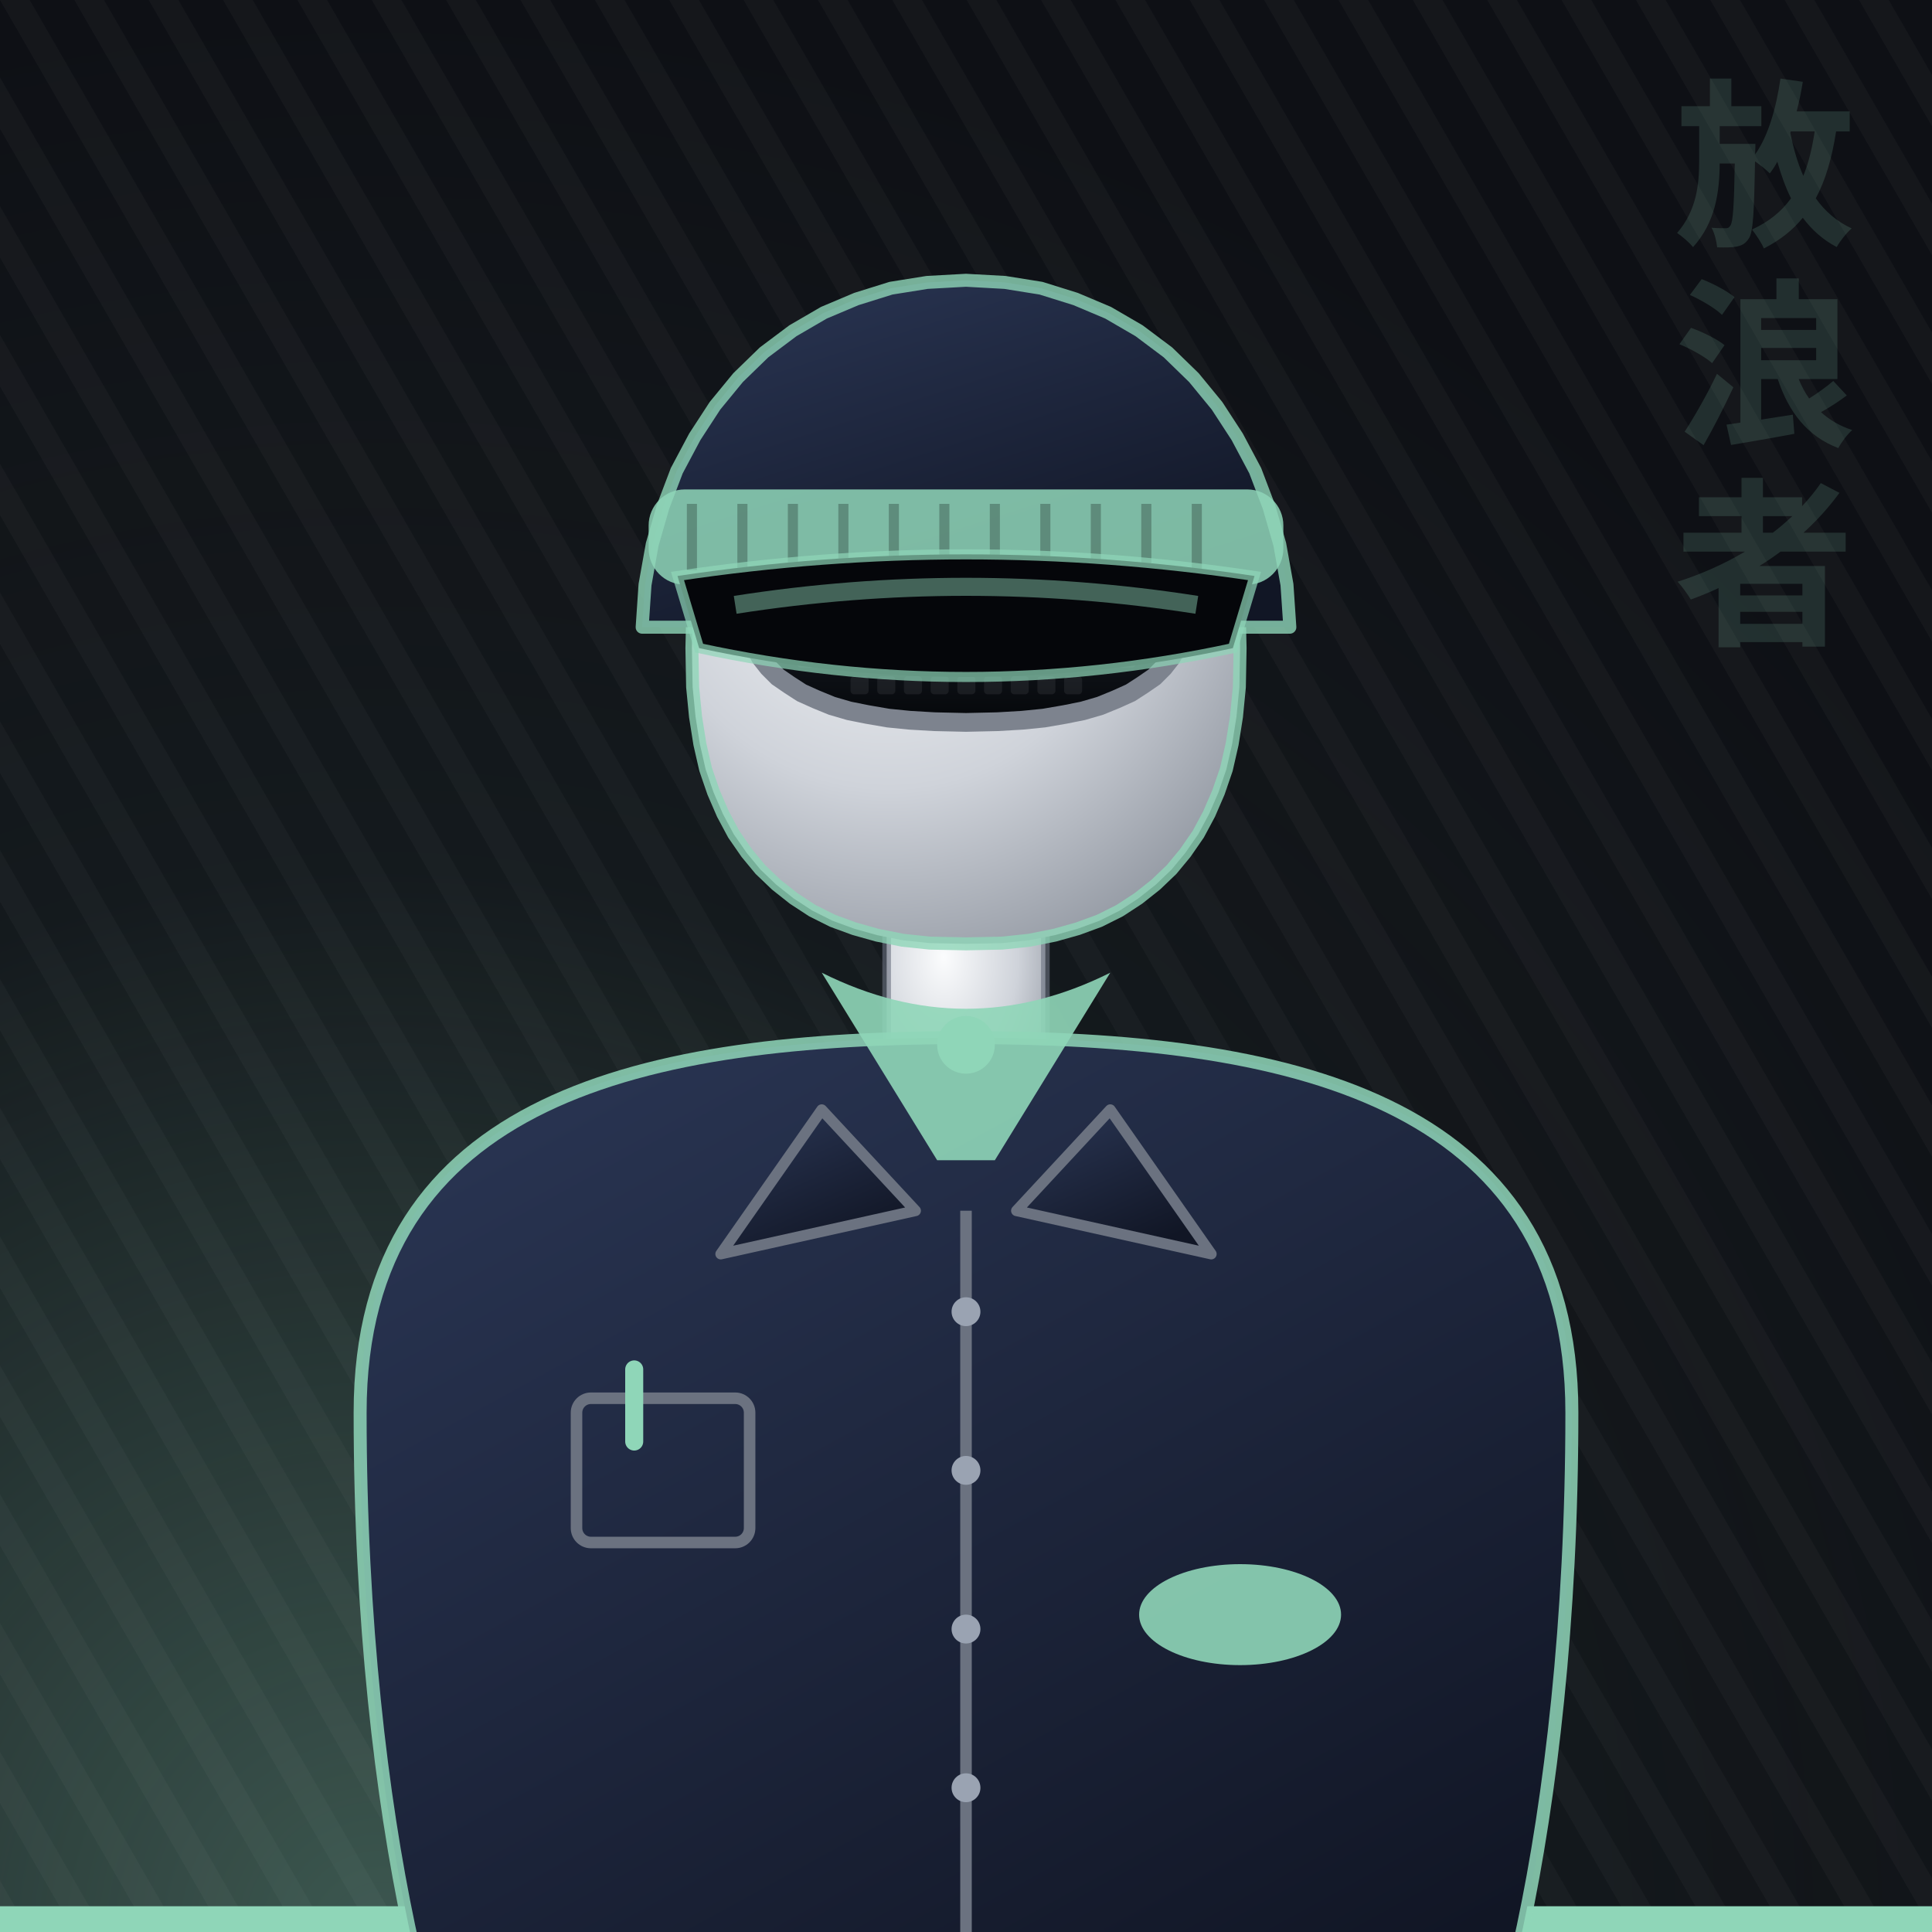
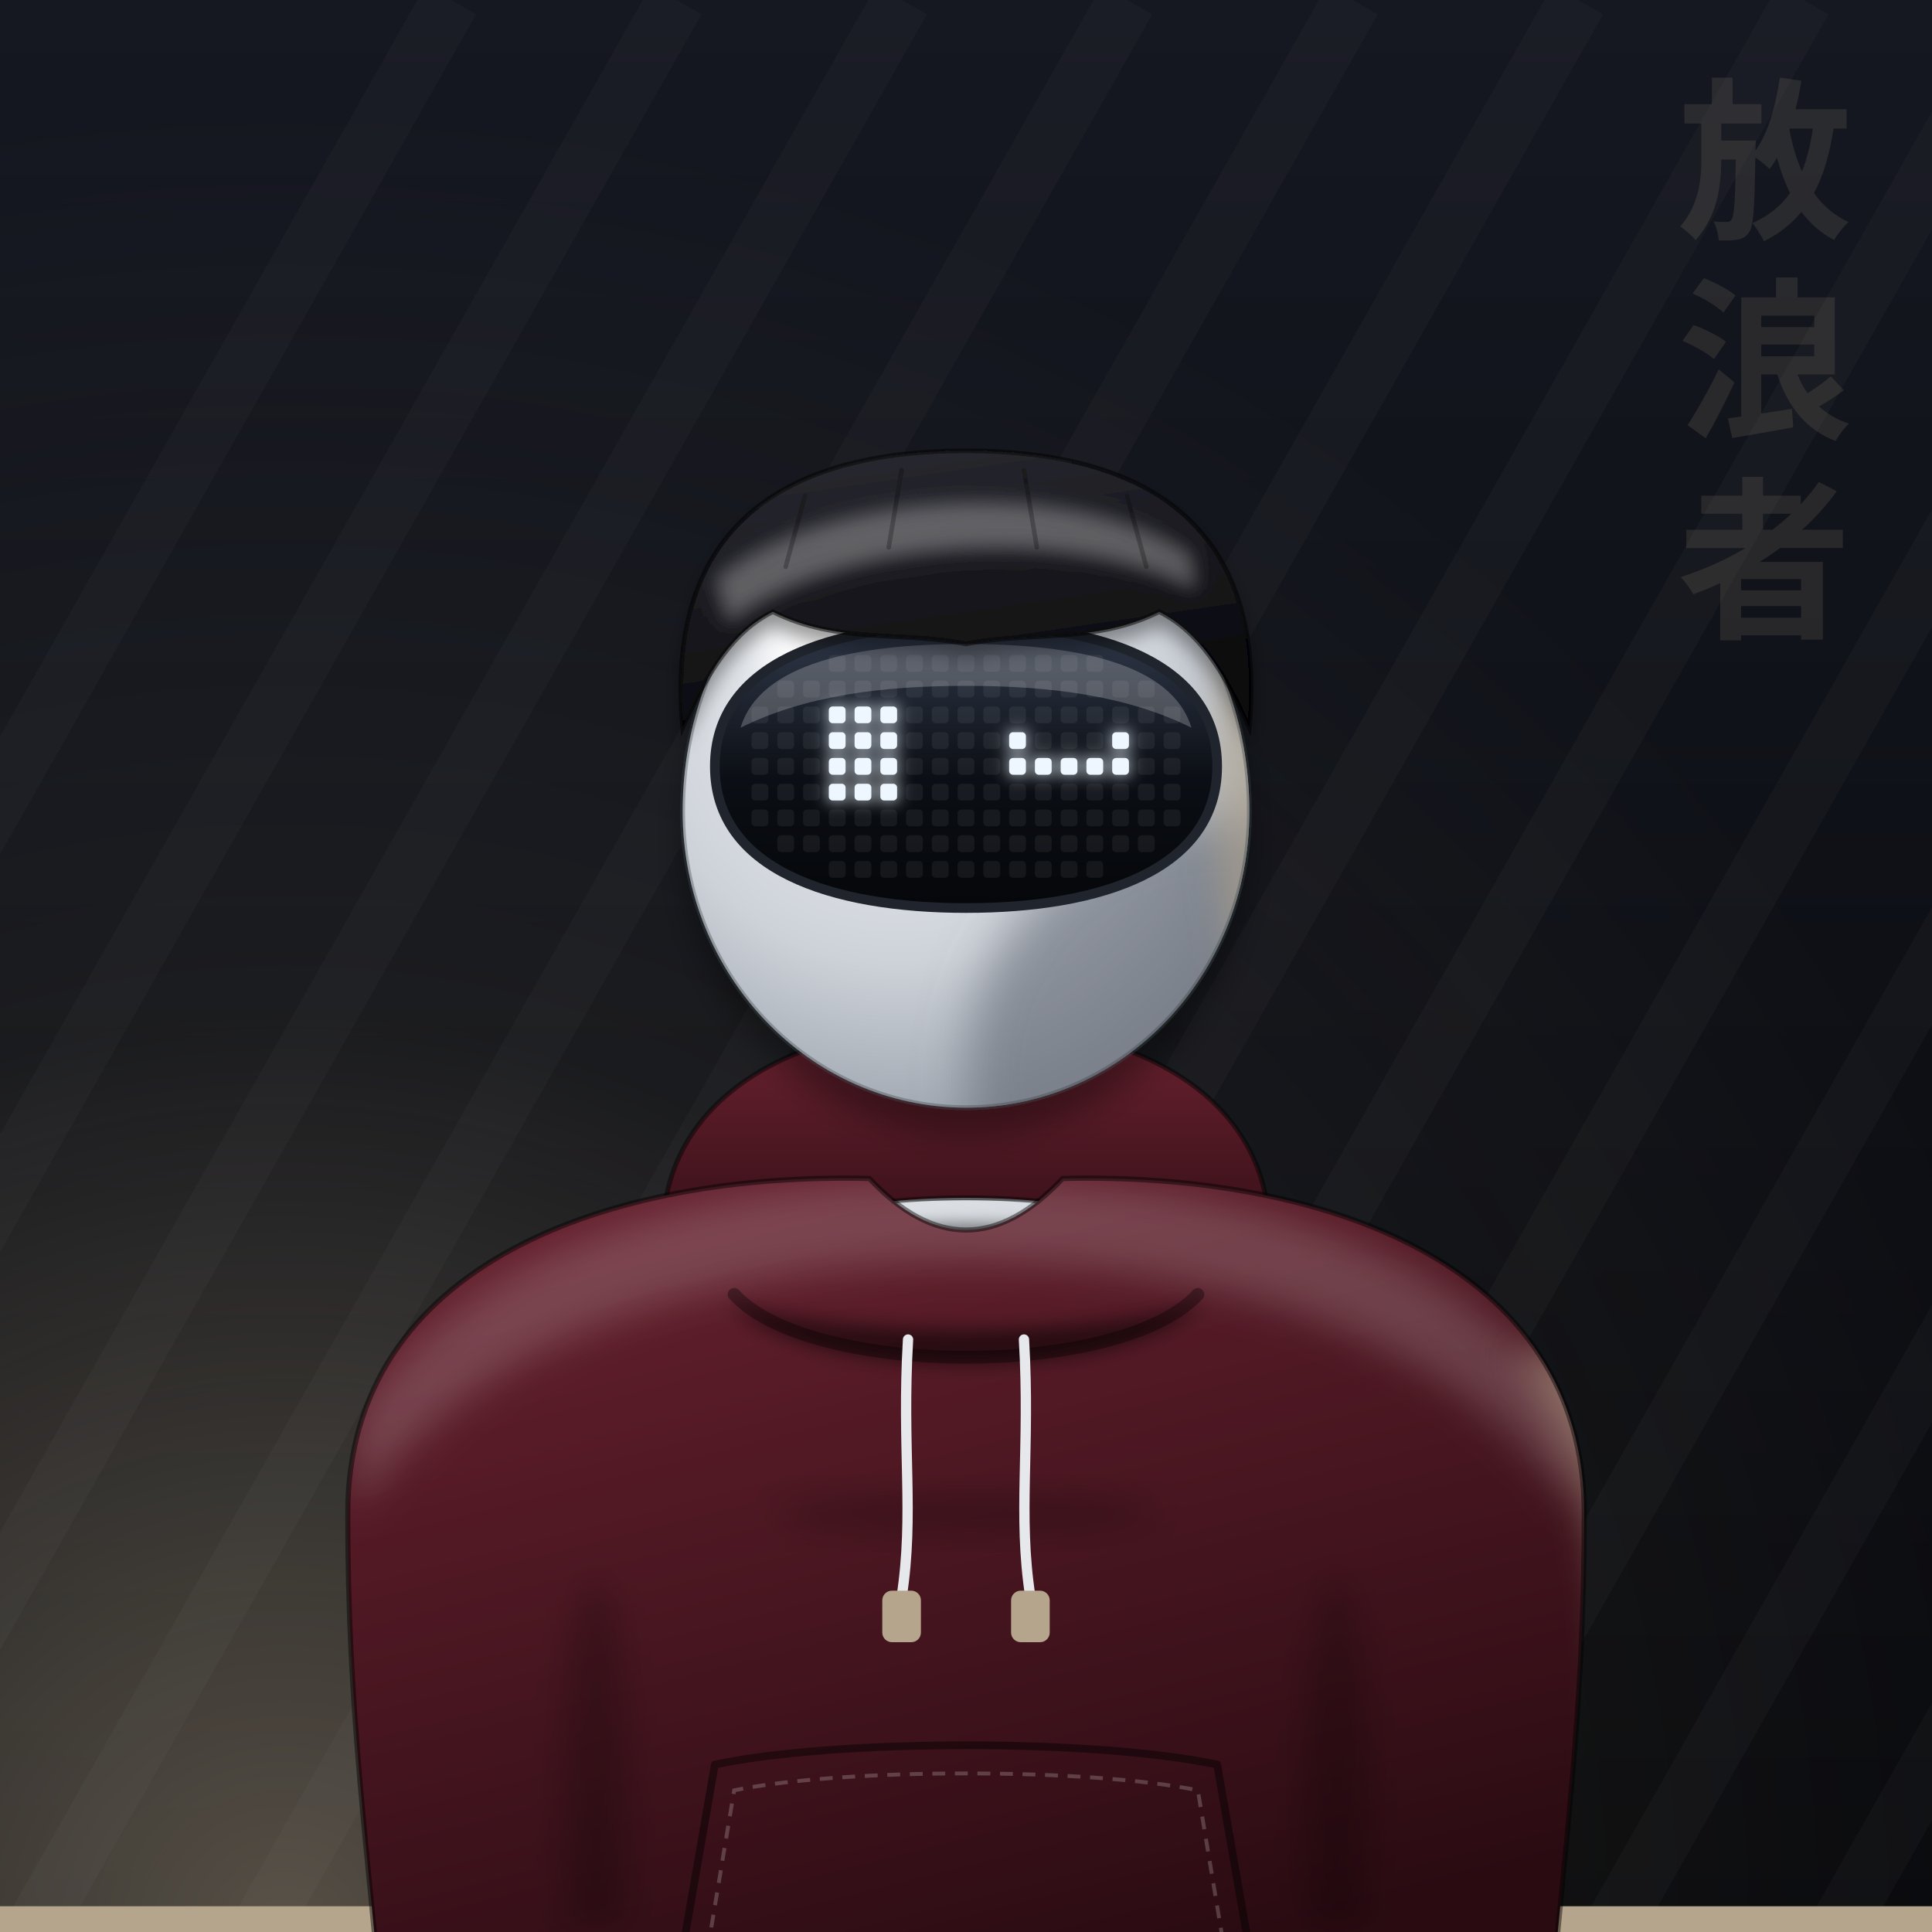
- <svg xmlns="http://www.w3.org/2000/svg" viewBox="0 0 300 300" width="300" height="300">
+ <svg xmlns="http://www.w3.org/2000/svg" viewBox="0 0 600 600" width="600" height="600">
  <defs>
-     <radialGradient id="s253-shell" cx=".36" cy=".28" r=".85">
-       <stop offset="0" stop-color="#fbfcfd" />
-       <stop offset=".55" stop-color="#cfd3da" />
-       <stop offset="1" stop-color="#8c929c" />
+     <linearGradient id="lg00001" x1="0" y1="0" x2="0" y2="1">
+       <stop offset="0" stop-color="#151821" stop-opacity="1" />
+       <stop offset="1" stop-color="#07080b" stop-opacity="1" />
+     </linearGradient>
+     <radialGradient id="rg00002" cx="0.15" cy="1" r="0.95">
+       <stop offset="0" stop-color="#b5a58c" stop-opacity="0.45" />
+       <stop offset="0.5" stop-color="#b5a58c" stop-opacity="0.08" />
+       <stop offset="1" stop-color="#b5a58c" stop-opacity="0" />
    </radialGradient>
-     <linearGradient id="s253-glass" x1="0" y1="0" x2="0" y2="1">
-       <stop offset="0" stop-color="#2b3341" />
-       <stop offset="1" stop-color="#05070a" />
-     </linearGradient>
-     <linearGradient id="s253-body" x1="0" y1="0" x2=".6" y2="1">
-       <stop offset="0" stop-color="#2b3756" />
-       <stop offset="1" stop-color="#111625" />
-     </linearGradient>
-     <radialGradient id="s253-bg" cx=".2" cy="1" r="1">
-       <stop offset="0" stop-color="#8fd6b8" stop-opacity=".36" />
-       <stop offset=".55" stop-color="#8fd6b8" stop-opacity=".05" />
-       <stop offset="1" stop-color="#8fd6b8" stop-opacity="0" />
+     <linearGradient id="lg00003" x1="0" y1="0" x2="0.3" y2="1">
+       <stop offset="0" stop-color="#2b2b33" stop-opacity="1" />
+       <stop offset="1" stop-color="#0a0a0d" stop-opacity="1" />
+     </linearGradient>
+     <filter id="b5" x="-50%" y="-50%" width="200%" height="200%">
+       <feGaussianBlur stdDeviation="3.0" />
+     </filter>
+     <filter id="b8" x="-50%" y="-50%" width="200%" height="200%">
+       <feGaussianBlur stdDeviation="4.8" />
+     </filter>
+     <clipPath id="cp00006">
+       <path d="M212,196 C206,130 248,110 300,110 C352,110 394,130 388,196 C380,178 372,166 360,160 C340,170 320,166 300,170 C280,166 260,170 240,160 C228,166 220,178 212,196 Z" />
+     </clipPath>
+     <filter id="ds00008" x="-30%" y="-30%" width="160%" height="160%">
+       <feDropShadow dx="0" dy="4" stdDeviation="3.0" flood-opacity="0.4" />
+     </filter>
+     <clipPath id="cp00009">
+       <path d="M278,296 L322,296 L326,384 L274,384 Z" />
+     </clipPath>
+     <radialGradient id="rg00010" cx="0.38" cy="0.3" r="0.85">
+       <stop offset="0" stop-color="#f6f7f9" stop-opacity="1" />
+       <stop offset="0.55" stop-color="#cdd2d9" stop-opacity="1" />
+       <stop offset="1" stop-color="#8a919b" stop-opacity="1" />
    </radialGradient>
-     <pattern id="s253-st" width="10" height="10" patternUnits="userSpaceOnUse" patternTransform="rotate(-30)">
-       <rect width="4" height="10" fill="#fff" fill-opacity=".03" />
-     </pattern>
-     <filter id="s253-glow" x="-50%" y="-50%" width="200%" height="200%">
-       <feGaussianBlur stdDeviation="2" result="b" />
+     <filter id="b6" x="-50%" y="-50%" width="200%" height="200%">
+       <feGaussianBlur stdDeviation="3.6" />
+     </filter>
+     <filter id="b4" x="-50%" y="-50%" width="200%" height="200%">
+       <feGaussianBlur stdDeviation="2.4" />
+     </filter>
+     <filter id="b2" x="-50%" y="-50%" width="200%" height="200%">
+       <feGaussianBlur stdDeviation="1.2" />
+     </filter>
+     <clipPath id="cp00016">
+       <path d="M118,480 C118,402 205,372 300,372 C395,372 482,402 482,480 C482,542 476,582 470,640 L130,640 C124,582 118,542 118,480 Z" />
+     </clipPath>
+     <radialGradient id="rg00017" cx="0.38" cy="0.3" r="0.85">
+       <stop offset="0" stop-color="#f6f7f9" stop-opacity="1" />
+       <stop offset="0.55" stop-color="#cdd2d9" stop-opacity="1" />
+       <stop offset="1" stop-color="#8a919b" stop-opacity="1" />
+     </radialGradient>
+     <filter id="b26.0" x="-50%" y="-50%" width="200%" height="200%">
+       <feGaussianBlur stdDeviation="15.6" />
+     </filter>
+     <filter id="b20.22222222222222" x="-50%" y="-50%" width="200%" height="200%">
+       <feGaussianBlur stdDeviation="12.133" />
+     </filter>
+     <filter id="b18.2" x="-50%" y="-50%" width="200%" height="200%">
+       <feGaussianBlur stdDeviation="10.92" />
+     </filter>
+     <linearGradient id="lg00022" x1="0" y1="0" x2="0" y2="1">
+       <stop offset="0" stop-color="#6a2230" stop-opacity="1" />
+       <stop offset="1" stop-color="#2a0b12" stop-opacity="1" />
+     </linearGradient>
+     <clipPath id="cp00024">
+       <path d="M108,470 C108,392 190,364 270,366 Q300,398 330,366 C410,364 492,392 492,470 C492,532 486,572 480,640 L120,640 C114,572 108,532 108,470 Z" />
+     </clipPath>
+     <linearGradient id="lg00025" x1="0" y1="0" x2="0.35" y2="1">
+       <stop offset="0" stop-color="#6a2230" stop-opacity="1" />
+       <stop offset="1" stop-color="#2a0b12" stop-opacity="1" />
+     </linearGradient>
+     <filter id="b10" x="-50%" y="-50%" width="200%" height="200%">
+       <feGaussianBlur stdDeviation="6.0" />
+     </filter>
+     <filter id="b9" x="-50%" y="-50%" width="200%" height="200%">
+       <feGaussianBlur stdDeviation="5.4" />
+     </filter>
+     <clipPath id="cp00032">
+       <path d="M300,122 C348.6,122 388,166.8 388,222 C388,272.8 348.6,314 300,314 C251.4,314 212,272.8 212,222 C212,166.8 251.4,122 300,122 Z" />
+     </clipPath>
+     <radialGradient id="rg00033" cx="0.38" cy="0.3" r="0.85">
+       <stop offset="0" stop-color="#f6f7f9" stop-opacity="1" />
+       <stop offset="0.55" stop-color="#cdd2d9" stop-opacity="1" />
+       <stop offset="1" stop-color="#8a919b" stop-opacity="1" />
+     </radialGradient>
+     <filter id="b12.571428571428571" x="-50%" y="-50%" width="200%" height="200%">
+       <feGaussianBlur stdDeviation="7.543" />
+     </filter>
+     <filter id="b9.777777777777779" x="-50%" y="-50%" width="200%" height="200%">
+       <feGaussianBlur stdDeviation="5.867" />
+     </filter>
+     <filter id="b8.8" x="-50%" y="-50%" width="200%" height="200%">
+       <feGaussianBlur stdDeviation="5.28" />
+     </filter>
+     <filter id="ds00039" x="-30%" y="-30%" width="160%" height="160%">
+       <feDropShadow dx="0" dy="8" stdDeviation="5.0" flood-opacity="0.35" />
+     </filter>
+     <linearGradient id="lg00040" x1="0" y1="0" x2="0" y2="1">
+       <stop offset="0" stop-color="#30394a" stop-opacity="1" />
+       <stop offset="0.55" stop-color="#0b0e14" stop-opacity="1" />
+       <stop offset="1" stop-color="#05070a" stop-opacity="1" />
+     </linearGradient>
+     <filter id="fxglowled00041f" x="-20%" y="-20%" width="140%" height="140%">
+       <feGaussianBlur stdDeviation="2.5" result="b" />
      <feMerge>
        <feMergeNode in="b" />
        <feMergeNode in="SourceGraphic" />
      </feMerge>
    </filter>
+     <clipPath id="cp00042">
+       <path d="M222,208 C222,176 258,164 300,164 C342,164 378,176 378,208 C378,240 342,252 300,252 C258,252 222,240 222,208 Z" />
+     </clipPath>
  </defs>
-   <rect width="300" height="300" fill="#0e1015" />
-   <rect width="300" height="300" fill="url(#s253-bg)" />
-   <rect width="300" height="300" fill="url(#s253-st)" />
-   <g fill="#8fd6b8" fill-opacity=".16" font-size="28" font-weight="700" font-family="'Yu Gothic','Meiryo','Noto Sans JP',sans-serif" text-anchor="middle">
-     <text x="274" y="36">放</text>
-     <text x="274" y="67">浪</text>
-     <text x="274" y="98">者</text>
-   </g>
-   <rect y="296" width="300" height="4" fill="#8fd6b8" />
-   <g transform="translate(-18 -36) scale(1.12)">
-     <g>
-       <rect x="139" y="155" width="22" height="35" rx="6" fill="url(#s253-shell)" stroke="#6b7280" stroke-opacity=".6" stroke-width="1.2" />
-       <path d="M70,232 C70,188 106,180 150,180 C194,180 230,188 230,232 C230,290 218,330 212,330 L88,330 C82,330 70,290 70,232 Z" fill="url(#s253-shell)" stroke="#8fd6b8" stroke-opacity="0.7" stroke-width="1.6" stroke-linejoin="round" />
-       <path d="M66,228 C66,184 106,176 150,176 C194,176 234,184 234,228 C234,286 222,326 216,330 L84,330 C78,326 66,286 66,228 Z" fill="url(#s253-body)" stroke="#8fd6b8" stroke-opacity="0.85" stroke-width="1.8" stroke-linejoin="round" />
-       <path d="M150,200 V300" stroke="#6b7280" stroke-width="1.6" />
-       <circle cx="150" cy="214" r="2" fill="#9aa3b2" />
-       <circle cx="150" cy="236" r="2" fill="#9aa3b2" />
-       <circle cx="150" cy="258" r="2" fill="#9aa3b2" />
-       <circle cx="150" cy="280" r="2" fill="#9aa3b2" />
-       <rect x="96" y="226" width="24" height="20" rx="2" fill="none" stroke="#6b7280" stroke-width="1.6" />
-       <path d="M104,222 V232" stroke="#8fd6b8" stroke-width="2.5" stroke-linecap="round" />
-       <ellipse cx="188" cy="256" rx="14" ry="7" fill="#8fd6b8" fill-opacity=".9" />
-       <path d="M130,186 L116,206 L143,200 Z" fill="url(#s253-body)" stroke="#6b7280" stroke-width="1.5" stroke-linejoin="round" />
-       <path d="M170,186 L184,206 L157,200 Z" fill="url(#s253-body)" stroke="#6b7280" stroke-width="1.5" stroke-linejoin="round" />
-     </g>
-     <path d="M130,167 Q150,177 170,167 L154,193 L146,193 Z" fill="#8fd6b8" fill-opacity=".9" />
-     <circle cx="150" cy="177" r="4" fill="#8fd6b8" />
-     <path d="M188,122 L187.9,127.4 L187.5,131.5 L186.9,135.3 L186.1,138.8 L185,142 L183.7,145 L182.2,147.8 L180.4,150.4 L178.5,152.7 L176.3,154.8 L173.9,156.7 L171.3,158.4 L168.5,159.8 L165.5,160.9 L162.3,161.8 L158.8,162.5 L155,162.9 L150,163 L145,162.9 L141.2,162.5 L137.7,161.8 L134.5,160.9 L131.5,159.8 L128.7,158.4 L126.1,156.7 L123.7,154.8 L121.5,152.7 L119.6,150.4 L117.8,147.8 L116.3,145 L115,142 L113.9,138.8 L113.1,135.3 L112.5,131.5 L112.1,127.4 L112,122 L112.1,117.7 L112.6,113.7 L113.2,109.9 L114.2,106.2 L115.4,102.6 L116.9,99.3 L118.6,96.1 L120.5,93.1 L122.7,90.4 L125.1,87.9 L127.6,85.6 L130.4,83.6 L133.3,81.9 L136.3,80.5 L139.5,79.4 L142.8,78.6 L146.3,78.2 L150,78 L153.7,78.2 L157.2,78.6 L160.5,79.4 L163.7,80.5 L166.7,81.9 L169.6,83.6 L172.4,85.6 L174.9,87.9 L177.3,90.4 L179.5,93.1 L181.4,96.1 L183.1,99.3 L184.6,102.6 L185.8,106.2 L186.8,109.9 L187.4,113.7 L187.9,117.7 L188,122 Z" fill="url(#s253-shell)" stroke="#8fd6b8" stroke-opacity="0.8" stroke-width="1.8" stroke-linejoin="round" />
-     <path d="M180.4,116 L180.3,118.4 L179.9,120.2 L179.3,121.8 L178.5,123.3 L177.4,124.7 L176.1,126 L174.5,127.1 L172.8,128.2 L170.8,129.1 L168.6,130 L166.2,130.7 L163.7,131.2 L160.8,131.7 L157.8,132 L154.4,132.2 L150,132.3 L145.6,132.2 L142.2,132 L139.2,131.7 L136.3,131.2 L133.8,130.7 L131.4,130 L129.2,129.1 L127.2,128.2 L125.5,127.1 L123.9,126 L122.6,124.7 L121.5,123.3 L120.7,121.8 L120.1,120.2 L119.7,118.4 L119.6,116 L119.7,113.6 L120.1,111.8 L120.7,110.2 L121.5,108.7 L122.6,107.3 L123.9,106 L125.5,104.9 L127.2,103.8 L129.2,102.9 L131.4,102 L133.8,101.3 L136.3,100.8 L139.2,100.3 L142.2,100 L145.6,99.8 L150,99.7 L154.4,99.8 L157.8,100 L160.8,100.3 L163.7,100.8 L166.2,101.3 L168.6,102 L170.8,102.9 L172.8,103.8 L174.5,104.9 L176.1,106 L177.4,107.3 L178.5,108.7 L179.3,110.2 L179.9,111.8 L180.3,113.6 L180.4,116 Z" fill="url(#s253-glass)" stroke="#7d838e" stroke-width="2.6" />
-     <g fill="#ffffff" fill-opacity=".07">
-       <rect x="134" y="103.7" width="2.5" height="2.5" rx=".5" />
-       <rect x="137.7" y="103.7" width="2.5" height="2.5" rx=".5" />
-       <rect x="141.4" y="103.7" width="2.5" height="2.5" rx=".5" />
-       <rect x="145.1" y="103.7" width="2.5" height="2.5" rx=".5" />
-       <rect x="148.8" y="103.7" width="2.5" height="2.5" rx=".5" />
-       <rect x="152.5" y="103.7" width="2.5" height="2.5" rx=".5" />
-       <rect x="156.2" y="103.7" width="2.5" height="2.5" rx=".5" />
-       <rect x="159.9" y="103.7" width="2.5" height="2.5" rx=".5" />
-       <rect x="163.6" y="103.7" width="2.5" height="2.5" rx=".5" />
-       <rect x="126.6" y="107.4" width="2.5" height="2.5" rx=".5" />
-       <rect x="130.3" y="107.4" width="2.5" height="2.5" rx=".5" />
-       <rect x="134" y="107.4" width="2.5" height="2.5" rx=".5" />
-       <rect x="137.7" y="107.4" width="2.5" height="2.5" rx=".5" />
-       <rect x="141.4" y="107.4" width="2.5" height="2.5" rx=".5" />
-       <rect x="145.1" y="107.4" width="2.5" height="2.5" rx=".5" />
-       <rect x="148.8" y="107.4" width="2.5" height="2.5" rx=".5" />
-       <rect x="152.5" y="107.4" width="2.5" height="2.5" rx=".5" />
-       <rect x="156.2" y="107.4" width="2.5" height="2.5" rx=".5" />
-       <rect x="159.9" y="107.4" width="2.5" height="2.5" rx=".5" />
-       <rect x="163.6" y="107.4" width="2.5" height="2.5" rx=".5" />
-       <rect x="167.3" y="107.4" width="2.5" height="2.5" rx=".5" />
-       <rect x="171" y="107.4" width="2.5" height="2.5" rx=".5" />
-       <rect x="145.1" y="111.1" width="2.5" height="2.5" rx=".5" />
-       <rect x="148.8" y="111.1" width="2.5" height="2.5" rx=".5" />
-       <rect x="152.5" y="111.1" width="2.5" height="2.5" rx=".5" />
-       <rect x="122.9" y="114.8" width="2.5" height="2.5" rx=".5" />
-       <rect x="145.1" y="114.8" width="2.5" height="2.5" rx=".5" />
-       <rect x="148.8" y="114.8" width="2.5" height="2.5" rx=".5" />
-       <rect x="152.5" y="114.8" width="2.5" height="2.5" rx=".5" />
-       <rect x="174.7" y="114.8" width="2.5" height="2.5" rx=".5" />
-       <rect x="126.6" y="118.5" width="2.5" height="2.5" rx=".5" />
-       <rect x="130.3" y="118.5" width="2.5" height="2.5" rx=".5" />
-       <rect x="134" y="118.5" width="2.5" height="2.5" rx=".5" />
-       <rect x="137.7" y="118.5" width="2.5" height="2.5" rx=".5" />
-       <rect x="141.4" y="118.5" width="2.5" height="2.5" rx=".5" />
-       <rect x="145.1" y="118.5" width="2.5" height="2.5" rx=".5" />
-       <rect x="148.8" y="118.5" width="2.5" height="2.5" rx=".5" />
-       <rect x="152.5" y="118.5" width="2.5" height="2.5" rx=".5" />
-       <rect x="156.2" y="118.5" width="2.5" height="2.5" rx=".5" />
-       <rect x="159.9" y="118.5" width="2.5" height="2.5" rx=".5" />
-       <rect x="163.6" y="118.5" width="2.5" height="2.5" rx=".5" />
-       <rect x="167.3" y="118.5" width="2.5" height="2.5" rx=".5" />
-       <rect x="171" y="118.5" width="2.5" height="2.5" rx=".5" />
-       <rect x="126.6" y="122.2" width="2.5" height="2.5" rx=".5" />
-       <rect x="130.3" y="122.2" width="2.5" height="2.5" rx=".5" />
-       <rect x="134" y="122.2" width="2.5" height="2.5" rx=".5" />
-       <rect x="137.7" y="122.2" width="2.5" height="2.5" rx=".5" />
-       <rect x="141.4" y="122.2" width="2.5" height="2.5" rx=".5" />
-       <rect x="145.1" y="122.2" width="2.5" height="2.5" rx=".5" />
-       <rect x="148.8" y="122.2" width="2.5" height="2.5" rx=".5" />
-       <rect x="152.5" y="122.2" width="2.5" height="2.5" rx=".5" />
-       <rect x="156.2" y="122.2" width="2.5" height="2.5" rx=".5" />
-       <rect x="159.9" y="122.2" width="2.5" height="2.5" rx=".5" />
-       <rect x="163.6" y="122.2" width="2.5" height="2.5" rx=".5" />
-       <rect x="167.3" y="122.2" width="2.5" height="2.5" rx=".5" />
-       <rect x="171" y="122.2" width="2.5" height="2.5" rx=".5" />
-       <rect x="134" y="125.9" width="2.5" height="2.5" rx=".5" />
-       <rect x="137.7" y="125.9" width="2.5" height="2.5" rx=".5" />
-       <rect x="141.4" y="125.9" width="2.5" height="2.5" rx=".5" />
-       <rect x="145.1" y="125.9" width="2.5" height="2.5" rx=".5" />
-       <rect x="148.8" y="125.9" width="2.5" height="2.5" rx=".5" />
-       <rect x="152.5" y="125.9" width="2.5" height="2.5" rx=".5" />
-       <rect x="156.2" y="125.9" width="2.5" height="2.5" rx=".5" />
-       <rect x="159.9" y="125.9" width="2.5" height="2.5" rx=".5" />
-       <rect x="163.6" y="125.9" width="2.5" height="2.5" rx=".5" />
-     </g>
-     <g fill="#eef5ff" filter="url(#s253-glow)">
-       <rect x="126.6" y="111.1" width="2.5" height="2.5" rx=".5" />
-       <rect x="130.3" y="111.1" width="2.5" height="2.5" rx=".5" />
-       <rect x="134" y="111.1" width="2.5" height="2.5" rx=".5" />
-       <rect x="137.7" y="111.1" width="2.5" height="2.5" rx=".5" />
-       <rect x="141.4" y="111.1" width="2.5" height="2.5" rx=".5" />
-       <rect x="156.2" y="111.1" width="2.5" height="2.5" rx=".5" />
-       <rect x="159.9" y="111.1" width="2.5" height="2.5" rx=".5" />
-       <rect x="163.6" y="111.1" width="2.5" height="2.5" rx=".5" />
-       <rect x="167.3" y="111.1" width="2.5" height="2.5" rx=".5" />
-       <rect x="171" y="111.1" width="2.5" height="2.5" rx=".5" />
-       <rect x="126.6" y="114.8" width="2.5" height="2.5" rx=".5" />
-       <rect x="130.3" y="114.8" width="2.5" height="2.5" rx=".5" />
-       <rect x="134" y="114.8" width="2.5" height="2.5" rx=".5" />
-       <rect x="137.7" y="114.8" width="2.5" height="2.5" rx=".5" />
-       <rect x="141.4" y="114.8" width="2.5" height="2.5" rx=".5" />
-       <rect x="156.2" y="114.8" width="2.5" height="2.5" rx=".5" />
-       <rect x="159.9" y="114.8" width="2.5" height="2.5" rx=".5" />
-       <rect x="163.6" y="114.8" width="2.5" height="2.5" rx=".5" />
-       <rect x="167.3" y="114.8" width="2.5" height="2.5" rx=".5" />
-       <rect x="171" y="114.8" width="2.5" height="2.5" rx=".5" />
-     </g>
-     <path d="M124,110.6 L125.5,108.8 L127.4,107.2 L129.9,105.9 L132.8,104.8 L136.1,103.9 L139.9,103.2 L144.3,102.8 L150,102.7 L155.7,102.8 L160.1,103.2 L163.9,103.9 L167.2,104.8 L170.1,105.9 L172.6,107.2 L174.5,108.8 L176,110.6" fill="none" stroke="#fff" stroke-opacity=".22" stroke-width="1.8" stroke-linecap="round" />
-     <path d="M105.1,119.1 L105.5,113.2 L106.5,107.6 L108,102.4 L109.9,97.4 L112.4,92.7 L115.2,88.4 L118.4,84.5 L122,81 L126,78 L130.3,75.5 L134.8,73.6 L139.6,72.1 L144.6,71.3 L150,71 L155.4,71.3 L160.4,72.1 L165.2,73.6 L169.7,75.5 L174,78 L178,81 L181.6,84.5 L184.8,88.4 L187.6,92.7 L190.1,97.4 L192,102.4 L193.5,107.6 L194.5,113.2 L194.9,119.1 Z" fill="url(#s253-body)" stroke="#8fd6b8" stroke-opacity="0.8" stroke-width="1.8" stroke-linejoin="round" />
-     <rect x="106" y="100" width="88" height="13.2" rx="5" fill="#8fd6b8" fill-opacity=".85" />
-     <path d="M112,102 V111.2 M119,102 V111.2 M126,102 V111.2 M133,102 V111.2 M140,102 V111.2 M147,102 V111.2 M154,102 V111.2 M161,102 V111.2 M168,102 V111.2 M175,102 V111.2 M182,102 V111.2 " stroke="#000" stroke-opacity=".25" stroke-width="1.4" />
-     <path d="M110,112 Q150,106 190,112 L187,122 Q150,130 113,122 Z" fill="#05060a" stroke="#8fd6b8" stroke-opacity=".7" stroke-width="1.4" />
-     <path d="M118,116 Q150,111 182,116" stroke="#8fd6b8" stroke-opacity=".45" stroke-width="2.5" fill="none" />
+   <g id="Hintergrund">
+     <rect width="600" height="600" fill="url(#lg00001)" />
+     <rect width="600" height="600" fill="url(#rg00002)" />
+     <path d="M-200,600 L140,0" stroke="#ffffff" stroke-opacity=".025" stroke-width="18" />
+     <path d="M-130,600 L210,0" stroke="#ffffff" stroke-opacity=".025" stroke-width="18" />
+     <path d="M-60,600 L280,0" stroke="#ffffff" stroke-opacity=".025" stroke-width="18" />
+     <path d="M10,600 L350,0" stroke="#ffffff" stroke-opacity=".025" stroke-width="18" />
+     <path d="M80,600 L420,0" stroke="#ffffff" stroke-opacity=".025" stroke-width="18" />
+     <path d="M150,600 L490,0" stroke="#ffffff" stroke-opacity=".025" stroke-width="18" />
+     <path d="M220,600 L560,0" stroke="#ffffff" stroke-opacity=".025" stroke-width="18" />
+     <path d="M290,600 L630,0" stroke="#ffffff" stroke-opacity=".025" stroke-width="18" />
+     <path d="M360,600 L700,0" stroke="#ffffff" stroke-opacity=".025" stroke-width="18" />
+     <path d="M430,600 L770,0" stroke="#ffffff" stroke-opacity=".025" stroke-width="18" />
+     <path d="M500,600 L840,0" stroke="#ffffff" stroke-opacity=".025" stroke-width="18" />
+     <path d="M570,600 L910,0" stroke="#ffffff" stroke-opacity=".025" stroke-width="18" />
+     <path d="M640,600 L980,0" stroke="#ffffff" stroke-opacity=".025" stroke-width="18" />
+     <path d="M710,600 L1050,0" stroke="#ffffff" stroke-opacity=".025" stroke-width="18" />
+     <text x="548" y="70" text-anchor="middle" font-size="54" font-weight="700" font-family="Yu Gothic, Meiryo, Noto Sans JP, sans-serif" fill="#b5a58c" fill-opacity=".14">放</text>
+     <text x="548" y="132" text-anchor="middle" font-size="54" font-weight="700" font-family="Yu Gothic, Meiryo, Noto Sans JP, sans-serif" fill="#b5a58c" fill-opacity=".14">浪</text>
+     <text x="548" y="194" text-anchor="middle" font-size="54" font-weight="700" font-family="Yu Gothic, Meiryo, Noto Sans JP, sans-serif" fill="#b5a58c" fill-opacity=".14">者</text>
+     <rect y="592" width="600" height="8" fill="#b5a58c" />
+   </g>
+   <g id="Koerper">
+     <path d="M278,296 L322,296 L326,384 L274,384 Z" fill="url(#rg00010)" />
+     <g clip-path="url(#cp00009)">
+       <path id="fxblur00011" d="M323.4,342.6 C336.3,342.6 346.8,359.2 346.8,379.6 C346.8,400 336.3,416.6 323.4,416.6 C310.5,416.6 300,400 300,379.6 C300,359.2 310.5,342.6 323.4,342.6 Z" fill="#5b626d" opacity="0.55" filter="url(#b6)" />
+       <path id="fxblur00012" d="M291.7,307.4 C297.4,307.4 302.1,312.6 302.1,318.9 C302.1,325.2 297.4,330.3 291.7,330.3 C285.9,330.3 281.3,325.2 281.3,318.9 C281.3,312.6 285.9,307.4 291.7,307.4 Z" fill="#ffffff" opacity="0.9" filter="url(#b4)" />
+       <path id="fxblur00013" d="M289.6,310.1 C291.3,310.1 292.7,311.7 292.7,313.6 C292.7,315.5 291.3,317.1 289.6,317.1 C287.9,317.1 286.5,315.5 286.5,313.6 C286.5,311.7 287.9,310.1 289.6,310.1 Z" fill="#ffffff" opacity="1" filter="url(#b2)" />
+       <path id="fxblur00014" d="M330.2,291.6 C334.2,291.6 337.4,311.3 337.4,335.6 C337.4,359.9 334.2,379.6 330.2,379.6 C326.1,379.6 322.9,359.9 322.9,335.6 C322.9,311.3 326.1,291.6 330.2,291.6 Z" fill="#b5a58c" opacity="0.55" filter="url(#b4)" />
+     </g>
+     <path d="M278,296 L322,296 L326,384 L274,384 Z" fill="none" stroke="#3a3f47" stroke-opacity=".35" stroke-width="1.5" />
+     <path id="fxblur00015" d="M300,332 C319.9,332 336,338.3 336,346 C336,353.7 319.9,360 300,360 C280.1,360 264,353.7 264,346 C264,338.3 280.1,332 300,332 Z" fill="#3a3f47" opacity="0.6" filter="url(#b6)" />
+     <path d="M118,480 C118,402 205,372 300,372 C395,372 482,402 482,480 C482,542 476,582 470,640 L130,640 C124,582 118,542 118,480 Z" fill="url(#rg00017)" />
+     <g clip-path="url(#cp00016)">
+       <path id="fxblur00018" d="M463.8,514 C554.3,514 627.6,564.4 627.6,626.6 C627.6,688.8 554.3,739.2 463.8,739.2 C373.3,739.2 300,688.8 300,626.6 C300,564.4 373.3,514 463.8,514 Z" fill="#5b626d" opacity="0.55" filter="url(#b26.0)" />
+       <path id="fxblur00019" d="M241.8,406.8 C282,406.8 314.6,422.4 314.6,441.7 C314.6,460.9 282,476.5 241.8,476.5 C201.6,476.5 169,460.9 169,441.7 C169,422.4 201.6,406.8 241.8,406.8 Z" fill="#ffffff" opacity="0.9" filter="url(#b20.22222222222222)" />
+       <path id="fxblur00020" d="M227.2,414.9 C239.3,414.9 249,419.7 249,425.6 C249,431.5 239.3,436.3 227.2,436.3 C215.1,436.3 205.4,431.5 205.4,425.6 C205.4,419.7 215.1,414.9 227.2,414.9 Z" fill="#ffffff" opacity="1" filter="url(#b2)" />
+       <path id="fxblur00021" d="M511.1,358.6 C539.3,358.6 562.1,418.6 562.1,492.6 C562.1,566.6 539.3,626.6 511.1,626.6 C483,626.6 460.2,566.6 460.2,492.6 C460.2,418.6 483,358.6 511.1,358.6 Z" fill="#b5a58c" opacity="0.55" filter="url(#b18.2)" />
+     </g>
+     <path d="M118,480 C118,402 205,372 300,372 C395,372 482,402 482,480 C482,542 476,582 470,640 L130,640 C124,582 118,542 118,480 Z" fill="none" stroke="#3a3f47" stroke-opacity=".35" stroke-width="1.5" />
+   </g>
+   <g id="Oberteil">
+     <path d="M208,400 C196,350 236,318 300,318 C364,318 404,350 392,400 C370,380 338,372 300,372 C262,372 230,380 208,400 Z" fill="url(#lg00022)" stroke="#000" stroke-opacity=".45" stroke-width="1.5" />
+     <path id="fxblur00023" d="M230,392 C250,376 350,376 370,392 C350,386 250,386 230,392 Z" fill="#000" opacity="0.5" filter="url(#b4)" />
+     <path d="M108,470 C108,392 190,364 270,366 Q300,398 330,366 C410,364 492,392 492,470 C492,532 486,572 480,640 L120,640 C114,572 108,532 108,470 Z" fill="url(#lg00025)" />
+     <g clip-path="url(#cp00024)">
+       <path id="fxblur00026" d="M110,470 C150,410 230,392 300,392 C370,392 450,410 490,470 L490,440 C450,380 370,366 300,366 C230,366 150,380 110,440 Z" fill="#ffffff" opacity="0.175" filter="url(#b10)" />
+       <path id="fxblur00027" d="M185,490 C190.5,490 195,521.3 195,560 C195,598.7 190.5,630 185,630 C179.5,630 175,598.7 175,560 C175,521.3 179.5,490 185,490 Z" fill="#000000" opacity="0.22" filter="url(#b9)" />
+       <path id="fxblur00028" d="M415,490 C420.5,490 425,521.3 425,560 C425,598.7 420.5,630 415,630 C409.5,630 405,598.7 405,560 C405,521.3 409.5,490 415,490 Z" fill="#000000" opacity="0.22" filter="url(#b9)" />
+       <path id="fxblur00029" d="M300,464 C333.1,464 360,466.7 360,470 C360,473.3 333.1,476 300,476 C266.9,476 240,473.3 240,470 C240,466.7 266.9,464 300,464 Z" fill="#000000" opacity="0.22" filter="url(#b9)" />
+       <path id="fxblur00030" d="M470,420 C510,470 505,560 490,640 L520,640 L520,420 Z" fill="#b5a58c" opacity="0.6" filter="url(#b10)" />
+     </g>
+     <path d="M108,470 C108,392 190,364 270,366 Q300,398 330,366 C410,364 492,392 492,470 C492,532 486,572 480,640 L120,640 C114,572 108,532 108,470 Z" fill="none" stroke="#000" stroke-opacity=".45" stroke-width="1.6" />
+     <path id="fxblur00031" d="M226,404 C250,430 350,430 374,404 C350,416 250,416 226,404 Z" fill="#000" opacity="0.55" filter="url(#b5)" />
+     <path d="M228,402 C252,428 348,428 372,402" fill="none" stroke="#000" stroke-opacity="0.35" stroke-width="4" stroke-linecap="round" stroke-linejoin="round" />
+     <path d="M282,416 C280,450 284,470 280,496" fill="none" stroke="#e6e8ec" stroke-opacity="1" stroke-width="3.2" stroke-linecap="round" stroke-linejoin="round" />
+     <path d="M318,416 C320,450 316,470 320,496" fill="none" stroke="#e6e8ec" stroke-opacity="1" stroke-width="3.2" stroke-linecap="round" stroke-linejoin="round" />
+     <rect x="274" y="494" width="12" height="16" rx="3" fill="#b5a58c" />
+     <rect x="314" y="494" width="12" height="16" rx="3" fill="#b5a58c" />
+     <path d="M206,640 L222,548 C260,540 340,540 378,548 L394,640" fill="none" stroke="#000" stroke-opacity="0.45" stroke-width="2.4" stroke-linecap="round" stroke-linejoin="round" />
+     <path d="M214,640 L228,556 C262,549 338,549 372,556 L386,640" fill="none" stroke="#fff" stroke-opacity="0.2" stroke-width="1.2" stroke-dasharray="4 3" />
+   </g>
+   <g id="Kopf" transform="translate(0,30)">
+     <g id="fxds00038" filter="url(#ds00039)">
+       <path d="M300,122 C348.6,122 388,166.8 388,222 C388,272.8 348.6,314 300,314 C251.4,314 212,272.8 212,222 C212,166.8 251.4,122 300,122 Z" fill="url(#rg00033)" />
+       <g clip-path="url(#cp00032)">
+         <path id="fxblur00034" d="M379.2,223.8 C422.9,223.8 458.4,259.9 458.4,304.4 C458.4,348.9 422.9,385 379.2,385 C335.5,385 300,348.9 300,304.4 C300,259.9 335.5,223.8 379.2,223.8 Z" fill="#5b626d" opacity="0.55" filter="url(#b12.571428571428571)" />
+         <path id="fxblur00035" d="M271.8,147 C291.3,147 307,158.1 307,171.9 C307,185.7 291.3,196.9 271.8,196.9 C252.4,196.9 236.6,185.7 236.6,171.9 C236.6,158.1 252.4,147 271.8,147 Z" fill="#ffffff" opacity="0.9" filter="url(#b9.777777777777779)" />
+         <path id="fxblur00036" d="M264.8,152.7 C270.6,152.7 275.4,156.2 275.4,160.4 C275.4,164.6 270.6,168.1 264.8,168.1 C259,168.1 254.2,164.6 254.2,160.4 C254.2,156.2 259,152.7 264.8,152.7 Z" fill="#ffffff" opacity="1" filter="url(#b2)" />
+         <path id="fxblur00037" d="M402.1,112.4 C415.7,112.4 426.7,155.4 426.7,208.4 C426.7,261.4 415.7,304.4 402.1,304.4 C388.5,304.4 377.4,261.4 377.4,208.4 C377.4,155.4 388.5,112.4 402.1,112.4 Z" fill="#b5a58c" opacity="0.55" filter="url(#b8.8)" />
+       </g>
+       <path d="M300,122 C348.6,122 388,166.8 388,222 C388,272.8 348.6,314 300,314 C251.4,314 212,272.8 212,222 C212,166.8 251.4,122 300,122 Z" fill="none" stroke="#3a3f47" stroke-opacity=".35" stroke-width="1.5" />
+     </g>
+   </g>
+   <g id="Visier" transform="translate(0,30)">
+     <path d="M222,208 C222,176 258,164 300,164 C342,164 378,176 378,208 C378,240 342,252 300,252 C258,252 222,240 222,208 Z" fill="url(#lg00040)" stroke="#20252d" stroke-width="3" />
+     <g fill="#ffffff" fill-opacity=".06">
+       <rect x="257.4" y="173.4" width="5.2" height="5.2" rx="1.2" />
+       <rect x="265.4" y="173.4" width="5.2" height="5.2" rx="1.2" />
+       <rect x="273.4" y="173.4" width="5.2" height="5.2" rx="1.2" />
+       <rect x="281.4" y="173.4" width="5.2" height="5.2" rx="1.2" />
+       <rect x="289.4" y="173.4" width="5.2" height="5.2" rx="1.2" />
+       <rect x="297.4" y="173.4" width="5.2" height="5.2" rx="1.2" />
+       <rect x="305.4" y="173.4" width="5.2" height="5.2" rx="1.2" />
+       <rect x="313.4" y="173.4" width="5.2" height="5.2" rx="1.2" />
+       <rect x="321.4" y="173.4" width="5.2" height="5.2" rx="1.2" />
+       <rect x="329.4" y="173.4" width="5.2" height="5.2" rx="1.2" />
+       <rect x="337.4" y="173.4" width="5.2" height="5.2" rx="1.2" />
+       <rect x="241.4" y="181.4" width="5.2" height="5.2" rx="1.2" />
+       <rect x="249.4" y="181.4" width="5.2" height="5.2" rx="1.2" />
+       <rect x="257.4" y="181.4" width="5.2" height="5.2" rx="1.2" />
+       <rect x="265.4" y="181.4" width="5.2" height="5.2" rx="1.2" />
+       <rect x="273.4" y="181.4" width="5.2" height="5.2" rx="1.2" />
+       <rect x="281.4" y="181.4" width="5.2" height="5.2" rx="1.2" />
+       <rect x="289.4" y="181.4" width="5.2" height="5.2" rx="1.2" />
+       <rect x="297.4" y="181.4" width="5.2" height="5.2" rx="1.2" />
+       <rect x="305.4" y="181.4" width="5.2" height="5.2" rx="1.2" />
+       <rect x="313.4" y="181.4" width="5.2" height="5.2" rx="1.2" />
+       <rect x="321.4" y="181.4" width="5.2" height="5.2" rx="1.2" />
+       <rect x="329.4" y="181.4" width="5.2" height="5.2" rx="1.2" />
+       <rect x="337.4" y="181.4" width="5.2" height="5.2" rx="1.2" />
+       <rect x="345.4" y="181.4" width="5.2" height="5.2" rx="1.2" />
+       <rect x="353.4" y="181.4" width="5.2" height="5.2" rx="1.2" />
+       <rect x="233.4" y="189.4" width="5.2" height="5.2" rx="1.2" />
+       <rect x="241.4" y="189.4" width="5.2" height="5.2" rx="1.2" />
+       <rect x="249.4" y="189.4" width="5.2" height="5.2" rx="1.2" />
+       <rect x="257.4" y="189.4" width="5.2" height="5.2" rx="1.2" />
+       <rect x="265.4" y="189.4" width="5.2" height="5.2" rx="1.2" />
+       <rect x="273.4" y="189.4" width="5.2" height="5.2" rx="1.2" />
+       <rect x="281.4" y="189.4" width="5.2" height="5.2" rx="1.2" />
+       <rect x="289.4" y="189.4" width="5.2" height="5.2" rx="1.2" />
+       <rect x="297.4" y="189.4" width="5.2" height="5.2" rx="1.2" />
+       <rect x="305.4" y="189.4" width="5.2" height="5.2" rx="1.2" />
+       <rect x="313.4" y="189.4" width="5.2" height="5.2" rx="1.2" />
+       <rect x="321.4" y="189.4" width="5.2" height="5.2" rx="1.2" />
+       <rect x="329.4" y="189.4" width="5.2" height="5.2" rx="1.2" />
+       <rect x="337.4" y="189.4" width="5.2" height="5.2" rx="1.2" />
+       <rect x="345.4" y="189.4" width="5.2" height="5.2" rx="1.2" />
+       <rect x="353.4" y="189.4" width="5.2" height="5.2" rx="1.2" />
+       <rect x="361.4" y="189.4" width="5.2" height="5.2" rx="1.2" />
+       <rect x="233.4" y="197.4" width="5.2" height="5.2" rx="1.2" />
+       <rect x="241.4" y="197.4" width="5.2" height="5.2" rx="1.2" />
+       <rect x="249.4" y="197.4" width="5.2" height="5.2" rx="1.2" />
+       <rect x="257.4" y="197.4" width="5.2" height="5.2" rx="1.2" />
+       <rect x="265.4" y="197.4" width="5.2" height="5.2" rx="1.2" />
+       <rect x="273.4" y="197.4" width="5.2" height="5.2" rx="1.2" />
+       <rect x="281.4" y="197.4" width="5.2" height="5.2" rx="1.2" />
+       <rect x="289.4" y="197.4" width="5.2" height="5.2" rx="1.2" />
+       <rect x="297.4" y="197.4" width="5.2" height="5.2" rx="1.2" />
+       <rect x="305.4" y="197.4" width="5.2" height="5.2" rx="1.2" />
+       <rect x="313.4" y="197.4" width="5.2" height="5.2" rx="1.2" />
+       <rect x="321.4" y="197.4" width="5.2" height="5.2" rx="1.2" />
+       <rect x="329.4" y="197.4" width="5.2" height="5.2" rx="1.2" />
+       <rect x="337.4" y="197.4" width="5.2" height="5.2" rx="1.2" />
+       <rect x="345.4" y="197.4" width="5.2" height="5.2" rx="1.2" />
+       <rect x="353.4" y="197.4" width="5.2" height="5.2" rx="1.2" />
+       <rect x="361.4" y="197.4" width="5.2" height="5.2" rx="1.2" />
+       <rect x="233.4" y="205.4" width="5.2" height="5.2" rx="1.2" />
+       <rect x="241.4" y="205.4" width="5.2" height="5.2" rx="1.2" />
+       <rect x="249.4" y="205.4" width="5.2" height="5.2" rx="1.2" />
+       <rect x="257.4" y="205.4" width="5.2" height="5.2" rx="1.2" />
+       <rect x="265.4" y="205.4" width="5.2" height="5.2" rx="1.2" />
+       <rect x="273.4" y="205.4" width="5.2" height="5.2" rx="1.2" />
+       <rect x="281.4" y="205.4" width="5.2" height="5.2" rx="1.2" />
+       <rect x="289.4" y="205.4" width="5.2" height="5.2" rx="1.2" />
+       <rect x="297.4" y="205.4" width="5.2" height="5.2" rx="1.2" />
+       <rect x="305.4" y="205.4" width="5.2" height="5.2" rx="1.2" />
+       <rect x="313.4" y="205.4" width="5.2" height="5.2" rx="1.2" />
+       <rect x="321.4" y="205.4" width="5.2" height="5.2" rx="1.2" />
+       <rect x="329.4" y="205.4" width="5.2" height="5.2" rx="1.2" />
+       <rect x="337.4" y="205.4" width="5.2" height="5.2" rx="1.2" />
+       <rect x="345.4" y="205.4" width="5.2" height="5.2" rx="1.2" />
+       <rect x="353.4" y="205.4" width="5.2" height="5.2" rx="1.2" />
+       <rect x="361.4" y="205.4" width="5.2" height="5.2" rx="1.2" />
+       <rect x="233.4" y="213.4" width="5.2" height="5.2" rx="1.2" />
+       <rect x="241.4" y="213.4" width="5.2" height="5.2" rx="1.2" />
+       <rect x="249.4" y="213.4" width="5.2" height="5.2" rx="1.2" />
+       <rect x="257.4" y="213.4" width="5.2" height="5.2" rx="1.2" />
+       <rect x="265.4" y="213.4" width="5.2" height="5.2" rx="1.2" />
+       <rect x="273.4" y="213.4" width="5.2" height="5.2" rx="1.2" />
+       <rect x="281.4" y="213.4" width="5.2" height="5.2" rx="1.2" />
+       <rect x="289.4" y="213.4" width="5.2" height="5.2" rx="1.2" />
+       <rect x="297.4" y="213.4" width="5.2" height="5.2" rx="1.2" />
+       <rect x="305.4" y="213.4" width="5.2" height="5.2" rx="1.2" />
+       <rect x="313.4" y="213.4" width="5.2" height="5.2" rx="1.2" />
+       <rect x="321.4" y="213.4" width="5.2" height="5.2" rx="1.2" />
+       <rect x="329.4" y="213.4" width="5.2" height="5.2" rx="1.2" />
+       <rect x="337.4" y="213.4" width="5.2" height="5.2" rx="1.2" />
+       <rect x="345.4" y="213.4" width="5.2" height="5.2" rx="1.2" />
+       <rect x="353.4" y="213.4" width="5.2" height="5.2" rx="1.2" />
+       <rect x="361.4" y="213.4" width="5.2" height="5.2" rx="1.2" />
+       <rect x="233.4" y="221.4" width="5.2" height="5.2" rx="1.2" />
+       <rect x="241.4" y="221.4" width="5.2" height="5.2" rx="1.2" />
+       <rect x="249.4" y="221.4" width="5.2" height="5.2" rx="1.2" />
+       <rect x="257.4" y="221.4" width="5.2" height="5.2" rx="1.2" />
+       <rect x="265.4" y="221.4" width="5.2" height="5.2" rx="1.2" />
+       <rect x="273.4" y="221.4" width="5.2" height="5.2" rx="1.2" />
+       <rect x="281.4" y="221.4" width="5.2" height="5.2" rx="1.2" />
+       <rect x="289.4" y="221.4" width="5.2" height="5.2" rx="1.2" />
+       <rect x="297.4" y="221.4" width="5.2" height="5.2" rx="1.2" />
+       <rect x="305.4" y="221.4" width="5.2" height="5.2" rx="1.2" />
+       <rect x="313.4" y="221.4" width="5.2" height="5.2" rx="1.2" />
+       <rect x="321.4" y="221.4" width="5.2" height="5.2" rx="1.2" />
+       <rect x="329.4" y="221.4" width="5.2" height="5.2" rx="1.2" />
+       <rect x="337.4" y="221.4" width="5.2" height="5.2" rx="1.2" />
+       <rect x="345.4" y="221.4" width="5.2" height="5.2" rx="1.2" />
+       <rect x="353.4" y="221.4" width="5.2" height="5.2" rx="1.2" />
+       <rect x="361.4" y="221.4" width="5.2" height="5.2" rx="1.2" />
+       <rect x="241.4" y="229.4" width="5.2" height="5.2" rx="1.2" />
+       <rect x="249.4" y="229.4" width="5.2" height="5.2" rx="1.2" />
+       <rect x="257.4" y="229.4" width="5.2" height="5.2" rx="1.2" />
+       <rect x="265.4" y="229.4" width="5.2" height="5.2" rx="1.2" />
+       <rect x="273.4" y="229.4" width="5.2" height="5.2" rx="1.2" />
+       <rect x="281.4" y="229.4" width="5.2" height="5.2" rx="1.2" />
+       <rect x="289.4" y="229.4" width="5.2" height="5.2" rx="1.2" />
+       <rect x="297.4" y="229.4" width="5.2" height="5.2" rx="1.2" />
+       <rect x="305.4" y="229.4" width="5.2" height="5.2" rx="1.2" />
+       <rect x="313.4" y="229.4" width="5.2" height="5.2" rx="1.2" />
+       <rect x="321.4" y="229.4" width="5.2" height="5.2" rx="1.2" />
+       <rect x="329.4" y="229.4" width="5.2" height="5.2" rx="1.2" />
+       <rect x="337.4" y="229.4" width="5.2" height="5.2" rx="1.2" />
+       <rect x="345.4" y="229.4" width="5.2" height="5.2" rx="1.2" />
+       <rect x="353.4" y="229.4" width="5.2" height="5.2" rx="1.2" />
+       <rect x="257.4" y="237.4" width="5.2" height="5.2" rx="1.2" />
+       <rect x="265.4" y="237.4" width="5.2" height="5.2" rx="1.2" />
+       <rect x="273.4" y="237.4" width="5.2" height="5.2" rx="1.2" />
+       <rect x="281.4" y="237.4" width="5.2" height="5.2" rx="1.2" />
+       <rect x="289.4" y="237.4" width="5.2" height="5.2" rx="1.2" />
+       <rect x="297.4" y="237.4" width="5.2" height="5.2" rx="1.2" />
+       <rect x="305.4" y="237.4" width="5.2" height="5.2" rx="1.2" />
+       <rect x="313.4" y="237.4" width="5.2" height="5.2" rx="1.2" />
+       <rect x="321.4" y="237.4" width="5.2" height="5.2" rx="1.2" />
+       <rect x="329.4" y="237.4" width="5.2" height="5.2" rx="1.2" />
+       <rect x="337.4" y="237.4" width="5.2" height="5.2" rx="1.2" />
+     </g>
+   </g>
+   <g id="Augen" transform="translate(0,30)">
+     <g id="fxglowled00041" fill="#eef7ff" filter="url(#fxglowled00041f)">
+       <rect x="257.4" y="189.4" width="5.2" height="5.2" rx="1.2" />
+       <rect x="265.4" y="189.4" width="5.2" height="5.2" rx="1.2" />
+       <rect x="273.4" y="189.4" width="5.2" height="5.2" rx="1.2" />
+       <rect x="257.4" y="197.4" width="5.2" height="5.2" rx="1.2" />
+       <rect x="265.4" y="197.4" width="5.2" height="5.2" rx="1.2" />
+       <rect x="273.4" y="197.4" width="5.2" height="5.2" rx="1.2" />
+       <rect x="313.4" y="197.4" width="5.2" height="5.2" rx="1.2" />
+       <rect x="345.4" y="197.4" width="5.2" height="5.2" rx="1.2" />
+       <rect x="257.4" y="205.4" width="5.2" height="5.2" rx="1.2" />
+       <rect x="265.4" y="205.4" width="5.2" height="5.2" rx="1.2" />
+       <rect x="273.4" y="205.4" width="5.2" height="5.2" rx="1.2" />
+       <rect x="313.4" y="205.4" width="5.2" height="5.2" rx="1.2" />
+       <rect x="321.4" y="205.4" width="5.2" height="5.2" rx="1.2" />
+       <rect x="329.4" y="205.4" width="5.2" height="5.2" rx="1.2" />
+       <rect x="337.4" y="205.4" width="5.2" height="5.2" rx="1.2" />
+       <rect x="345.4" y="205.4" width="5.2" height="5.2" rx="1.2" />
+       <rect x="257.4" y="213.4" width="5.2" height="5.2" rx="1.2" />
+       <rect x="265.4" y="213.4" width="5.2" height="5.2" rx="1.2" />
+       <rect x="273.4" y="213.4" width="5.2" height="5.2" rx="1.2" />
+     </g>
+     <g clip-path="url(#cp00042)">
+       <path d="M230,196 C236,176 266,170 300,170 C334,170 364,176 370,196 C350,186 326,183 300,183 C274,183 250,186 230,196 Z" fill="#ffffff" fill-opacity=".22" />
+     </g>
+   </g>
+   <g id="Haare" transform="translate(0,30)">
+     <g id="fxds00007" filter="url(#ds00008)">
+       <path d="M212,196 C206,130 248,110 300,110 C352,110 394,130 388,196 C380,178 372,166 360,160 C340,170 320,166 300,170 C280,166 260,170 240,160 C228,166 220,178 212,196 Z" fill="url(#lg00003)" />
+       <g clip-path="url(#cp00006)">
+         <path id="fxblur00004" d="M222,150 C252,124 330,116 370,142 L372,154 C330,132 258,138 226,164 Z" fill="#ffffff" opacity="0.3" filter="url(#b5)" />
+         <path id="fxblur00005" d="M376,110 C404,160 408,220 400,270 L430,270 L430,100 Z" fill="#b5a58c" opacity="0.22" filter="url(#b8)" />
+       </g>
+       <path d="M212,196 C206,130 248,110 300,110 C352,110 394,130 388,196 C380,178 372,166 360,160 C340,170 320,166 300,170 C280,166 260,170 240,160 C228,166 220,178 212,196 Z" fill="none" stroke="#000" stroke-opacity="0.5" stroke-width="1.4" />
+       <path d="M250,124 l-6,22" fill="none" stroke="#000" stroke-opacity="0.25" stroke-width="1.4" stroke-linecap="round" stroke-linejoin="round" />
+       <path d="M280,116 l-4,24" fill="none" stroke="#000" stroke-opacity="0.25" stroke-width="1.4" stroke-linecap="round" stroke-linejoin="round" />
+       <path d="M318,116 l4,24" fill="none" stroke="#000" stroke-opacity="0.25" stroke-width="1.4" stroke-linecap="round" stroke-linejoin="round" />
+       <path d="M350,124 l6,22" fill="none" stroke="#000" stroke-opacity="0.25" stroke-width="1.4" stroke-linecap="round" stroke-linejoin="round" />
+     </g>
  </g>
</svg>
